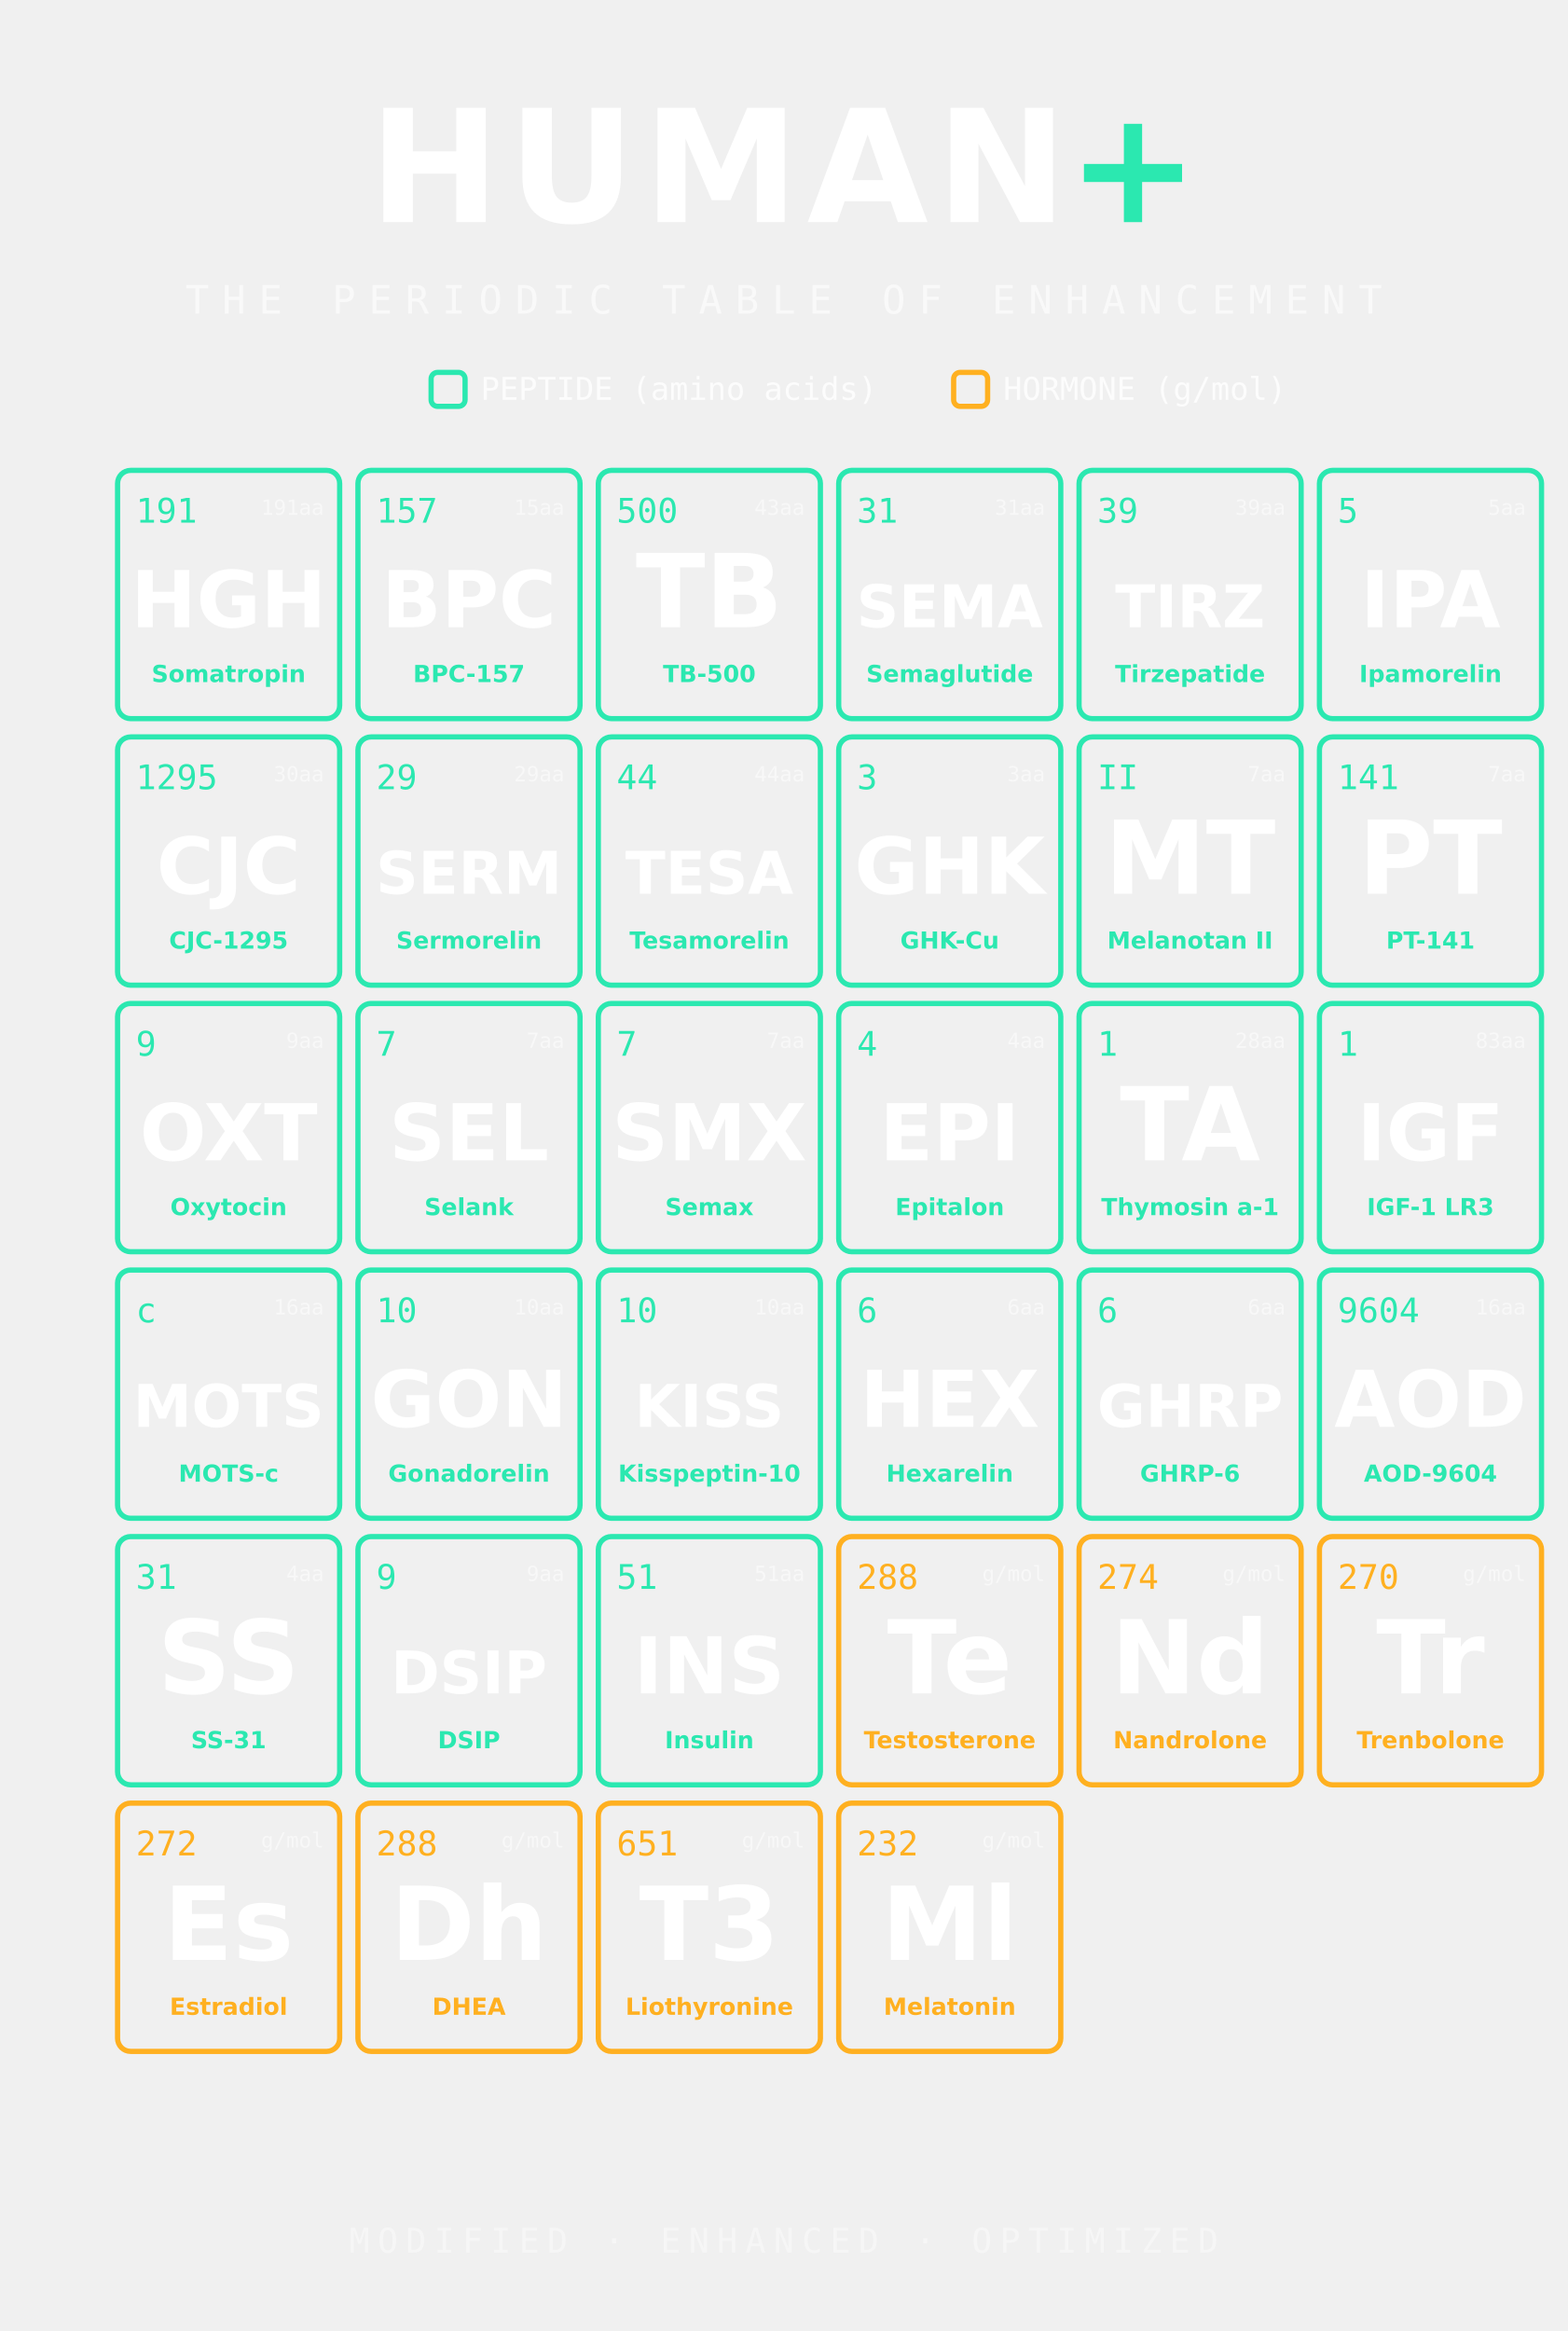
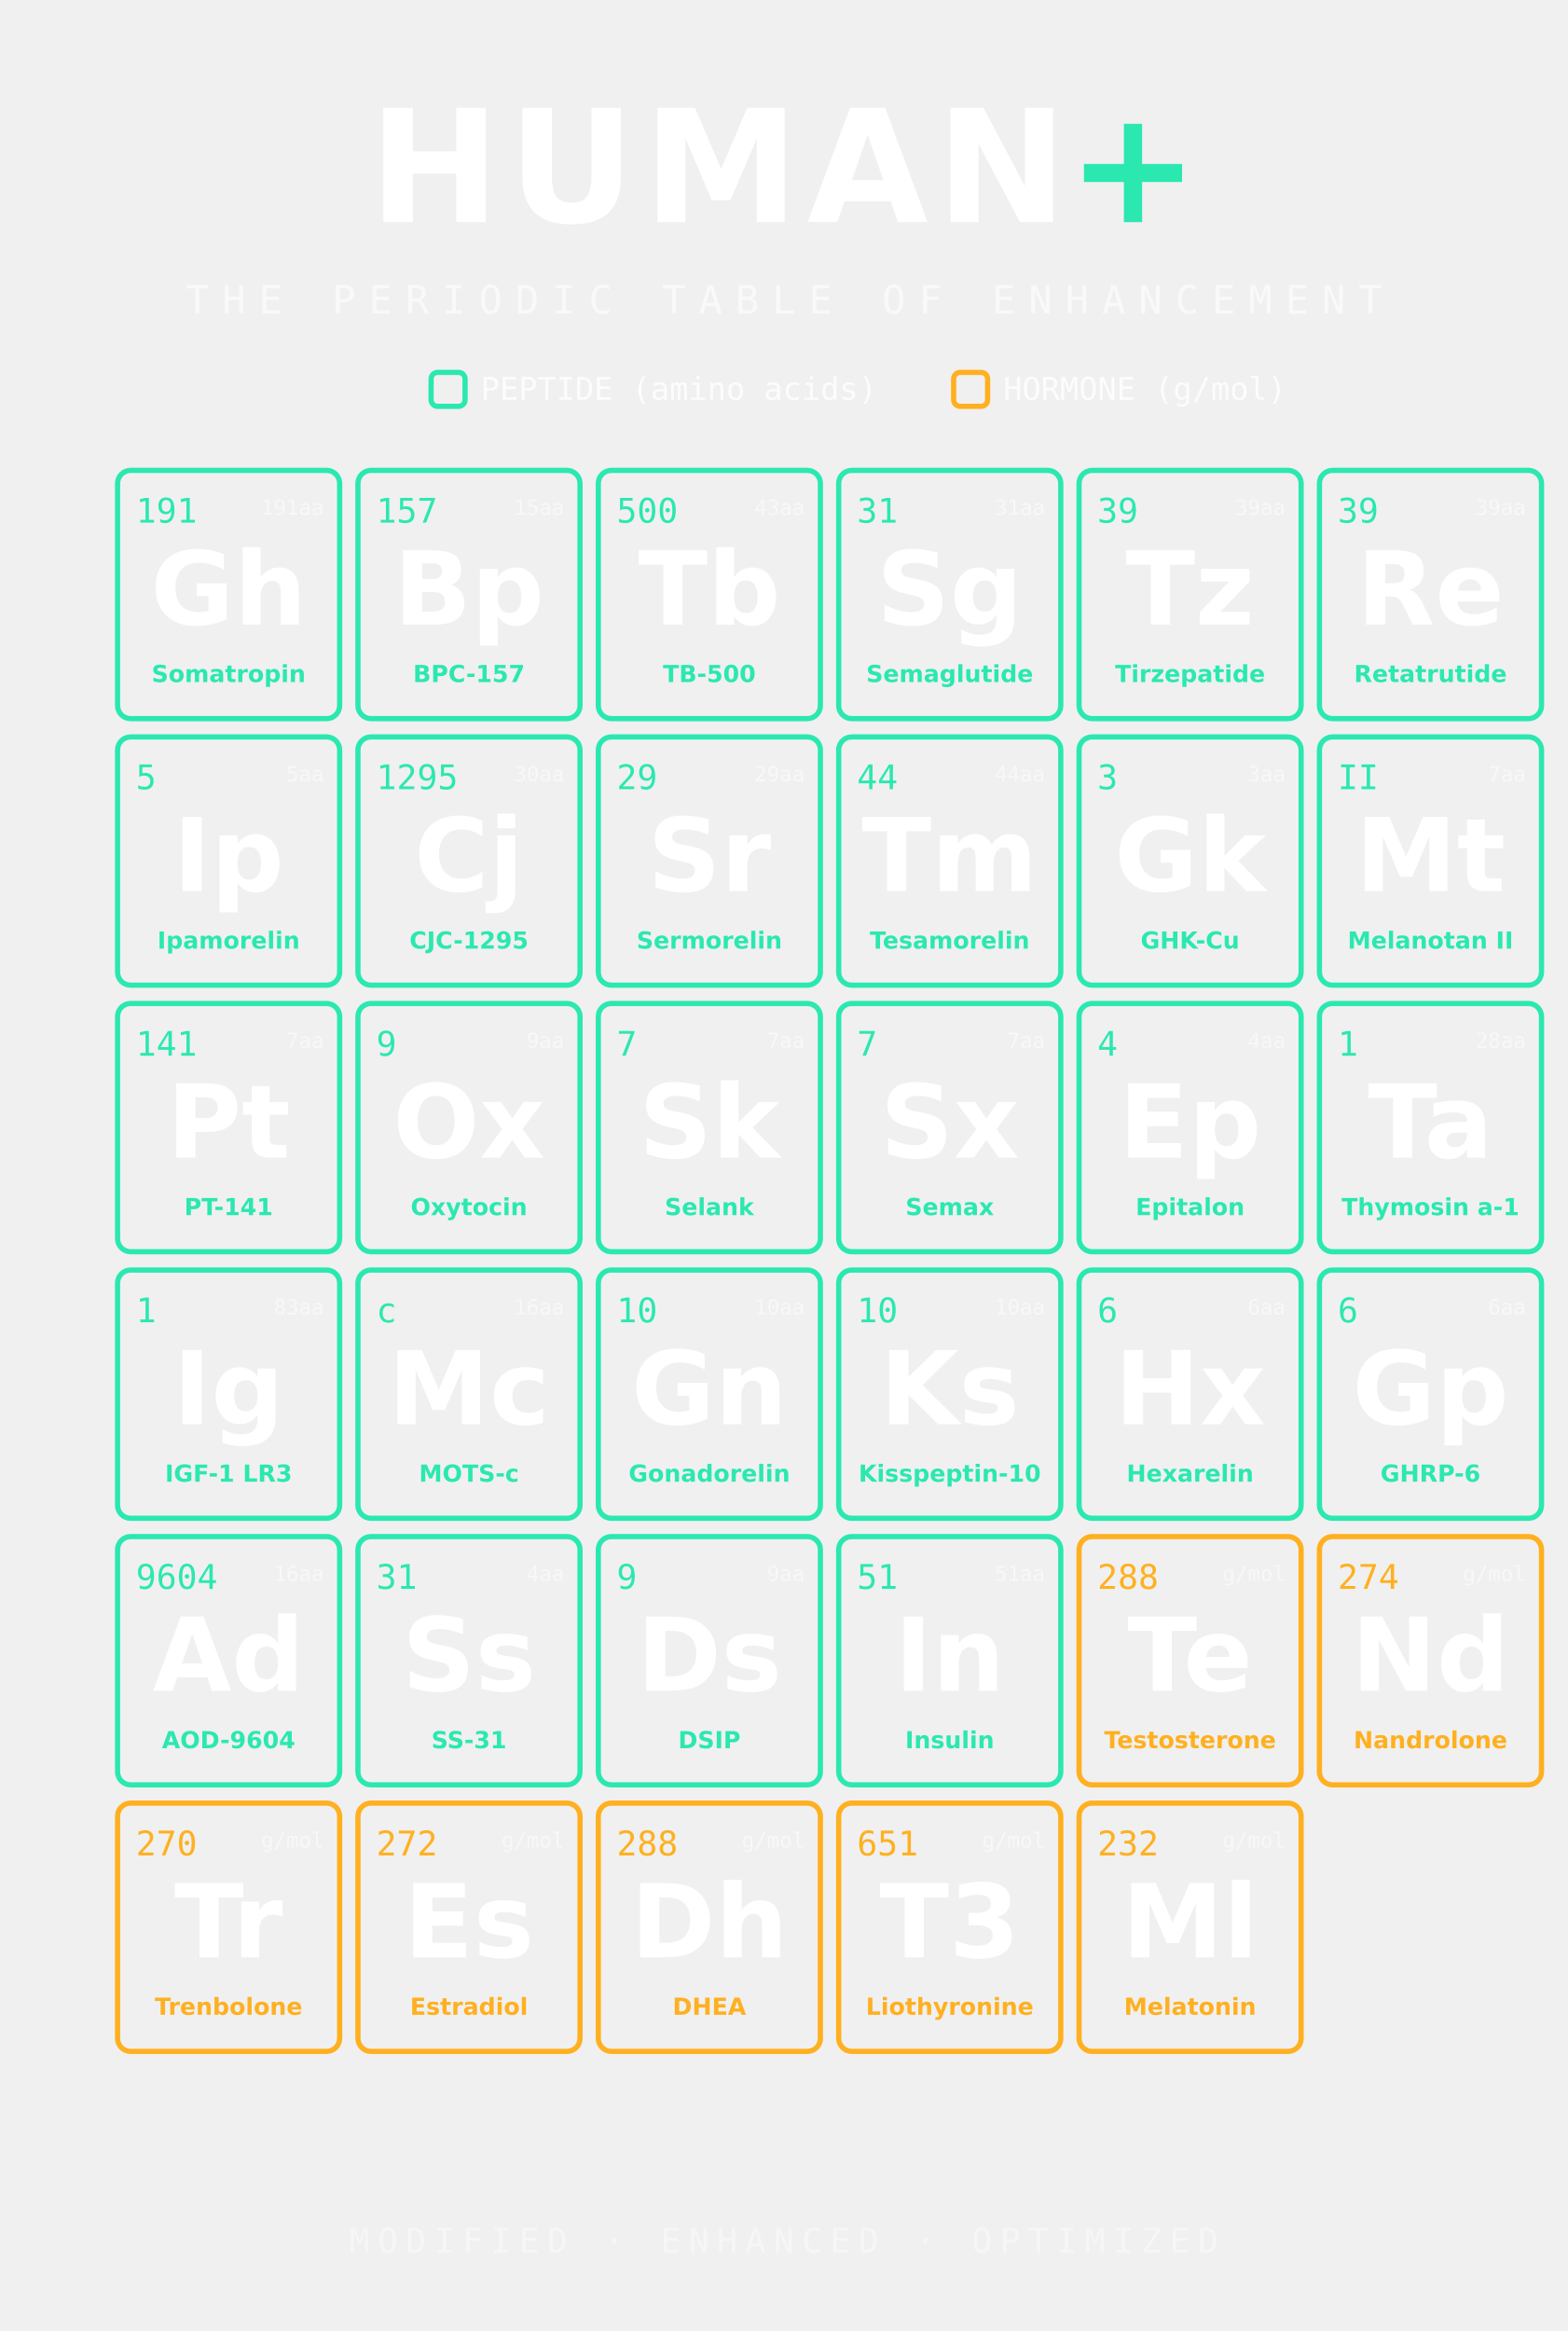
<svg xmlns="http://www.w3.org/2000/svg" viewBox="0 0 1200 1784" width="1200" height="1784">
  <text x="600" y="170" font-family="DejaVu Sans, Liberation Sans, Arial, sans-serif" font-size="120" font-weight="800" text-anchor="middle" letter-spacing="6" fill="#FFFFFF">HUMAN<tspan fill="#2BE8B0">+</tspan>
  </text>
  <text x="600" y="240" font-family="DejaVu Sans Mono, Liberation Mono, monospace" font-size="30" text-anchor="middle" letter-spacing="10" fill="#FFFFFF" fill-opacity="0.6">THE PERIODIC TABLE OF ENHANCEMENT</text>
  <rect x="330" y="285" width="26" height="26" rx="5" fill="none" stroke="#2BE8B0" stroke-width="4" />
  <text x="368" y="306" font-family="DejaVu Sans Mono, Liberation Mono, monospace" font-size="24" fill="#FFFFFF" fill-opacity="0.8">PEPTIDE (amino acids)</text>
  <rect x="730" y="285" width="26" height="26" rx="5" fill="none" stroke="#FFB020" stroke-width="4" />
  <text x="768" y="306" font-family="DejaVu Sans Mono, Liberation Mono, monospace" font-size="24" fill="#FFFFFF" fill-opacity="0.8">HORMONE (g/mol)</text>
  <g>
    <rect x="90" y="360" width="170" height="190" rx="10" fill="none" stroke="#2BE8B0" stroke-width="4" />
    <text x="104" y="400" font-family="DejaVu Sans Mono, Liberation Mono, monospace" font-size="26" fill="#2BE8B0">191</text>
    <text x="248" y="394" font-family="DejaVu Sans Mono, Liberation Mono, monospace" font-size="16" text-anchor="end" fill="#FFFFFF" fill-opacity="0.5">191aa</text>
-     <text x="175.0" y="480" font-family="DejaVu Sans, Liberation Sans, Arial, sans-serif" font-size="60" font-weight="800" text-anchor="middle" fill="#FFFFFF">HGH</text>
+     <text x="175.0" y="478" font-family="DejaVu Sans, Liberation Sans, Arial, sans-serif" font-size="78" font-weight="800" text-anchor="middle" fill="#FFFFFF">Gh</text>
    <text x="175.0" y="522" font-family="DejaVu Sans, Liberation Sans, Arial, sans-serif" font-size="18" font-weight="700" text-anchor="middle" fill="#2BE8B0">Somatropin</text>
  </g>
  <g>
    <rect x="274" y="360" width="170" height="190" rx="10" fill="none" stroke="#2BE8B0" stroke-width="4" />
    <text x="288" y="400" font-family="DejaVu Sans Mono, Liberation Mono, monospace" font-size="26" fill="#2BE8B0">157</text>
    <text x="432" y="394" font-family="DejaVu Sans Mono, Liberation Mono, monospace" font-size="16" text-anchor="end" fill="#FFFFFF" fill-opacity="0.5">15aa</text>
-     <text x="359.0" y="480" font-family="DejaVu Sans, Liberation Sans, Arial, sans-serif" font-size="60" font-weight="800" text-anchor="middle" fill="#FFFFFF">BPC</text>
+     <text x="359.0" y="478" font-family="DejaVu Sans, Liberation Sans, Arial, sans-serif" font-size="78" font-weight="800" text-anchor="middle" fill="#FFFFFF">Bp</text>
    <text x="359.0" y="522" font-family="DejaVu Sans, Liberation Sans, Arial, sans-serif" font-size="18" font-weight="700" text-anchor="middle" fill="#2BE8B0">BPC-157</text>
  </g>
  <g>
    <rect x="458" y="360" width="170" height="190" rx="10" fill="none" stroke="#2BE8B0" stroke-width="4" />
    <text x="472" y="400" font-family="DejaVu Sans Mono, Liberation Mono, monospace" font-size="26" fill="#2BE8B0">500</text>
    <text x="616" y="394" font-family="DejaVu Sans Mono, Liberation Mono, monospace" font-size="16" text-anchor="end" fill="#FFFFFF" fill-opacity="0.5">43aa</text>
-     <text x="543.0" y="480" font-family="DejaVu Sans, Liberation Sans, Arial, sans-serif" font-size="78" font-weight="800" text-anchor="middle" fill="#FFFFFF">TB</text>
+     <text x="543.0" y="478" font-family="DejaVu Sans, Liberation Sans, Arial, sans-serif" font-size="78" font-weight="800" text-anchor="middle" fill="#FFFFFF">Tb</text>
    <text x="543.0" y="522" font-family="DejaVu Sans, Liberation Sans, Arial, sans-serif" font-size="18" font-weight="700" text-anchor="middle" fill="#2BE8B0">TB-500</text>
  </g>
  <g>
    <rect x="642" y="360" width="170" height="190" rx="10" fill="none" stroke="#2BE8B0" stroke-width="4" />
    <text x="656" y="400" font-family="DejaVu Sans Mono, Liberation Mono, monospace" font-size="26" fill="#2BE8B0">31</text>
    <text x="800" y="394" font-family="DejaVu Sans Mono, Liberation Mono, monospace" font-size="16" text-anchor="end" fill="#FFFFFF" fill-opacity="0.5">31aa</text>
-     <text x="727.0" y="480" font-family="DejaVu Sans, Liberation Sans, Arial, sans-serif" font-size="45" font-weight="800" text-anchor="middle" fill="#FFFFFF">SEMA</text>
+     <text x="727.0" y="478" font-family="DejaVu Sans, Liberation Sans, Arial, sans-serif" font-size="78" font-weight="800" text-anchor="middle" fill="#FFFFFF">Sg</text>
    <text x="727.0" y="522" font-family="DejaVu Sans, Liberation Sans, Arial, sans-serif" font-size="18" font-weight="700" text-anchor="middle" fill="#2BE8B0">Semaglutide</text>
  </g>
  <g>
    <rect x="826" y="360" width="170" height="190" rx="10" fill="none" stroke="#2BE8B0" stroke-width="4" />
    <text x="840" y="400" font-family="DejaVu Sans Mono, Liberation Mono, monospace" font-size="26" fill="#2BE8B0">39</text>
    <text x="984" y="394" font-family="DejaVu Sans Mono, Liberation Mono, monospace" font-size="16" text-anchor="end" fill="#FFFFFF" fill-opacity="0.5">39aa</text>
-     <text x="911.0" y="480" font-family="DejaVu Sans, Liberation Sans, Arial, sans-serif" font-size="45" font-weight="800" text-anchor="middle" fill="#FFFFFF">TIRZ</text>
+     <text x="911.0" y="478" font-family="DejaVu Sans, Liberation Sans, Arial, sans-serif" font-size="78" font-weight="800" text-anchor="middle" fill="#FFFFFF">Tz</text>
    <text x="911.0" y="522" font-family="DejaVu Sans, Liberation Sans, Arial, sans-serif" font-size="18" font-weight="700" text-anchor="middle" fill="#2BE8B0">Tirzepatide</text>
  </g>
  <g>
    <rect x="1010" y="360" width="170" height="190" rx="10" fill="none" stroke="#2BE8B0" stroke-width="4" />
-     <text x="1024" y="400" font-family="DejaVu Sans Mono, Liberation Mono, monospace" font-size="26" fill="#2BE8B0">5</text>
-     <text x="1168" y="394" font-family="DejaVu Sans Mono, Liberation Mono, monospace" font-size="16" text-anchor="end" fill="#FFFFFF" fill-opacity="0.5">5aa</text>
-     <text x="1095.0" y="480" font-family="DejaVu Sans, Liberation Sans, Arial, sans-serif" font-size="60" font-weight="800" text-anchor="middle" fill="#FFFFFF">IPA</text>
-     <text x="1095.0" y="522" font-family="DejaVu Sans, Liberation Sans, Arial, sans-serif" font-size="18" font-weight="700" text-anchor="middle" fill="#2BE8B0">Ipamorelin</text>
+     <text x="1024" y="400" font-family="DejaVu Sans Mono, Liberation Mono, monospace" font-size="26" fill="#2BE8B0">39</text>
+     <text x="1168" y="394" font-family="DejaVu Sans Mono, Liberation Mono, monospace" font-size="16" text-anchor="end" fill="#FFFFFF" fill-opacity="0.5">39aa</text>
+     <text x="1095.0" y="478" font-family="DejaVu Sans, Liberation Sans, Arial, sans-serif" font-size="78" font-weight="800" text-anchor="middle" fill="#FFFFFF">Re</text>
+     <text x="1095.0" y="522" font-family="DejaVu Sans, Liberation Sans, Arial, sans-serif" font-size="18" font-weight="700" text-anchor="middle" fill="#2BE8B0">Retatrutide</text>
  </g>
  <g>
    <rect x="90" y="564" width="170" height="190" rx="10" fill="none" stroke="#2BE8B0" stroke-width="4" />
-     <text x="104" y="604" font-family="DejaVu Sans Mono, Liberation Mono, monospace" font-size="26" fill="#2BE8B0">1295</text>
-     <text x="248" y="598" font-family="DejaVu Sans Mono, Liberation Mono, monospace" font-size="16" text-anchor="end" fill="#FFFFFF" fill-opacity="0.5">30aa</text>
-     <text x="175.0" y="684" font-family="DejaVu Sans, Liberation Sans, Arial, sans-serif" font-size="60" font-weight="800" text-anchor="middle" fill="#FFFFFF">CJC</text>
-     <text x="175.0" y="726" font-family="DejaVu Sans, Liberation Sans, Arial, sans-serif" font-size="18" font-weight="700" text-anchor="middle" fill="#2BE8B0">CJC-1295</text>
+     <text x="104" y="604" font-family="DejaVu Sans Mono, Liberation Mono, monospace" font-size="26" fill="#2BE8B0">5</text>
+     <text x="248" y="598" font-family="DejaVu Sans Mono, Liberation Mono, monospace" font-size="16" text-anchor="end" fill="#FFFFFF" fill-opacity="0.5">5aa</text>
+     <text x="175.0" y="682" font-family="DejaVu Sans, Liberation Sans, Arial, sans-serif" font-size="78" font-weight="800" text-anchor="middle" fill="#FFFFFF">Ip</text>
+     <text x="175.0" y="726" font-family="DejaVu Sans, Liberation Sans, Arial, sans-serif" font-size="18" font-weight="700" text-anchor="middle" fill="#2BE8B0">Ipamorelin</text>
  </g>
  <g>
    <rect x="274" y="564" width="170" height="190" rx="10" fill="none" stroke="#2BE8B0" stroke-width="4" />
-     <text x="288" y="604" font-family="DejaVu Sans Mono, Liberation Mono, monospace" font-size="26" fill="#2BE8B0">29</text>
-     <text x="432" y="598" font-family="DejaVu Sans Mono, Liberation Mono, monospace" font-size="16" text-anchor="end" fill="#FFFFFF" fill-opacity="0.5">29aa</text>
-     <text x="359.0" y="684" font-family="DejaVu Sans, Liberation Sans, Arial, sans-serif" font-size="45" font-weight="800" text-anchor="middle" fill="#FFFFFF">SERM</text>
-     <text x="359.0" y="726" font-family="DejaVu Sans, Liberation Sans, Arial, sans-serif" font-size="18" font-weight="700" text-anchor="middle" fill="#2BE8B0">Sermorelin</text>
+     <text x="288" y="604" font-family="DejaVu Sans Mono, Liberation Mono, monospace" font-size="26" fill="#2BE8B0">1295</text>
+     <text x="432" y="598" font-family="DejaVu Sans Mono, Liberation Mono, monospace" font-size="16" text-anchor="end" fill="#FFFFFF" fill-opacity="0.5">30aa</text>
+     <text x="359.0" y="682" font-family="DejaVu Sans, Liberation Sans, Arial, sans-serif" font-size="78" font-weight="800" text-anchor="middle" fill="#FFFFFF">Cj</text>
+     <text x="359.0" y="726" font-family="DejaVu Sans, Liberation Sans, Arial, sans-serif" font-size="18" font-weight="700" text-anchor="middle" fill="#2BE8B0">CJC-1295</text>
  </g>
  <g>
    <rect x="458" y="564" width="170" height="190" rx="10" fill="none" stroke="#2BE8B0" stroke-width="4" />
-     <text x="472" y="604" font-family="DejaVu Sans Mono, Liberation Mono, monospace" font-size="26" fill="#2BE8B0">44</text>
-     <text x="616" y="598" font-family="DejaVu Sans Mono, Liberation Mono, monospace" font-size="16" text-anchor="end" fill="#FFFFFF" fill-opacity="0.5">44aa</text>
-     <text x="543.0" y="684" font-family="DejaVu Sans, Liberation Sans, Arial, sans-serif" font-size="45" font-weight="800" text-anchor="middle" fill="#FFFFFF">TESA</text>
-     <text x="543.0" y="726" font-family="DejaVu Sans, Liberation Sans, Arial, sans-serif" font-size="18" font-weight="700" text-anchor="middle" fill="#2BE8B0">Tesamorelin</text>
+     <text x="472" y="604" font-family="DejaVu Sans Mono, Liberation Mono, monospace" font-size="26" fill="#2BE8B0">29</text>
+     <text x="616" y="598" font-family="DejaVu Sans Mono, Liberation Mono, monospace" font-size="16" text-anchor="end" fill="#FFFFFF" fill-opacity="0.5">29aa</text>
+     <text x="543.0" y="682" font-family="DejaVu Sans, Liberation Sans, Arial, sans-serif" font-size="78" font-weight="800" text-anchor="middle" fill="#FFFFFF">Sr</text>
+     <text x="543.0" y="726" font-family="DejaVu Sans, Liberation Sans, Arial, sans-serif" font-size="18" font-weight="700" text-anchor="middle" fill="#2BE8B0">Sermorelin</text>
  </g>
  <g>
    <rect x="642" y="564" width="170" height="190" rx="10" fill="none" stroke="#2BE8B0" stroke-width="4" />
-     <text x="656" y="604" font-family="DejaVu Sans Mono, Liberation Mono, monospace" font-size="26" fill="#2BE8B0">3</text>
-     <text x="800" y="598" font-family="DejaVu Sans Mono, Liberation Mono, monospace" font-size="16" text-anchor="end" fill="#FFFFFF" fill-opacity="0.5">3aa</text>
-     <text x="727.0" y="684" font-family="DejaVu Sans, Liberation Sans, Arial, sans-serif" font-size="60" font-weight="800" text-anchor="middle" fill="#FFFFFF">GHK</text>
-     <text x="727.0" y="726" font-family="DejaVu Sans, Liberation Sans, Arial, sans-serif" font-size="18" font-weight="700" text-anchor="middle" fill="#2BE8B0">GHK-Cu</text>
+     <text x="656" y="604" font-family="DejaVu Sans Mono, Liberation Mono, monospace" font-size="26" fill="#2BE8B0">44</text>
+     <text x="800" y="598" font-family="DejaVu Sans Mono, Liberation Mono, monospace" font-size="16" text-anchor="end" fill="#FFFFFF" fill-opacity="0.5">44aa</text>
+     <text x="727.0" y="682" font-family="DejaVu Sans, Liberation Sans, Arial, sans-serif" font-size="78" font-weight="800" text-anchor="middle" fill="#FFFFFF">Tm</text>
+     <text x="727.0" y="726" font-family="DejaVu Sans, Liberation Sans, Arial, sans-serif" font-size="18" font-weight="700" text-anchor="middle" fill="#2BE8B0">Tesamorelin</text>
  </g>
  <g>
    <rect x="826" y="564" width="170" height="190" rx="10" fill="none" stroke="#2BE8B0" stroke-width="4" />
-     <text x="840" y="604" font-family="DejaVu Sans Mono, Liberation Mono, monospace" font-size="26" fill="#2BE8B0">II</text>
-     <text x="984" y="598" font-family="DejaVu Sans Mono, Liberation Mono, monospace" font-size="16" text-anchor="end" fill="#FFFFFF" fill-opacity="0.5">7aa</text>
-     <text x="911.0" y="684" font-family="DejaVu Sans, Liberation Sans, Arial, sans-serif" font-size="78" font-weight="800" text-anchor="middle" fill="#FFFFFF">MT</text>
-     <text x="911.0" y="726" font-family="DejaVu Sans, Liberation Sans, Arial, sans-serif" font-size="18" font-weight="700" text-anchor="middle" fill="#2BE8B0">Melanotan II</text>
+     <text x="840" y="604" font-family="DejaVu Sans Mono, Liberation Mono, monospace" font-size="26" fill="#2BE8B0">3</text>
+     <text x="984" y="598" font-family="DejaVu Sans Mono, Liberation Mono, monospace" font-size="16" text-anchor="end" fill="#FFFFFF" fill-opacity="0.5">3aa</text>
+     <text x="911.0" y="682" font-family="DejaVu Sans, Liberation Sans, Arial, sans-serif" font-size="78" font-weight="800" text-anchor="middle" fill="#FFFFFF">Gk</text>
+     <text x="911.0" y="726" font-family="DejaVu Sans, Liberation Sans, Arial, sans-serif" font-size="18" font-weight="700" text-anchor="middle" fill="#2BE8B0">GHK-Cu</text>
  </g>
  <g>
    <rect x="1010" y="564" width="170" height="190" rx="10" fill="none" stroke="#2BE8B0" stroke-width="4" />
-     <text x="1024" y="604" font-family="DejaVu Sans Mono, Liberation Mono, monospace" font-size="26" fill="#2BE8B0">141</text>
+     <text x="1024" y="604" font-family="DejaVu Sans Mono, Liberation Mono, monospace" font-size="26" fill="#2BE8B0">II</text>
    <text x="1168" y="598" font-family="DejaVu Sans Mono, Liberation Mono, monospace" font-size="16" text-anchor="end" fill="#FFFFFF" fill-opacity="0.5">7aa</text>
-     <text x="1095.0" y="684" font-family="DejaVu Sans, Liberation Sans, Arial, sans-serif" font-size="78" font-weight="800" text-anchor="middle" fill="#FFFFFF">PT</text>
-     <text x="1095.0" y="726" font-family="DejaVu Sans, Liberation Sans, Arial, sans-serif" font-size="18" font-weight="700" text-anchor="middle" fill="#2BE8B0">PT-141</text>
+     <text x="1095.0" y="682" font-family="DejaVu Sans, Liberation Sans, Arial, sans-serif" font-size="78" font-weight="800" text-anchor="middle" fill="#FFFFFF">Mt</text>
+     <text x="1095.0" y="726" font-family="DejaVu Sans, Liberation Sans, Arial, sans-serif" font-size="18" font-weight="700" text-anchor="middle" fill="#2BE8B0">Melanotan II</text>
  </g>
  <g>
    <rect x="90" y="768" width="170" height="190" rx="10" fill="none" stroke="#2BE8B0" stroke-width="4" />
-     <text x="104" y="808" font-family="DejaVu Sans Mono, Liberation Mono, monospace" font-size="26" fill="#2BE8B0">9</text>
-     <text x="248" y="802" font-family="DejaVu Sans Mono, Liberation Mono, monospace" font-size="16" text-anchor="end" fill="#FFFFFF" fill-opacity="0.5">9aa</text>
-     <text x="175.0" y="888" font-family="DejaVu Sans, Liberation Sans, Arial, sans-serif" font-size="60" font-weight="800" text-anchor="middle" fill="#FFFFFF">OXT</text>
-     <text x="175.0" y="930" font-family="DejaVu Sans, Liberation Sans, Arial, sans-serif" font-size="18" font-weight="700" text-anchor="middle" fill="#2BE8B0">Oxytocin</text>
+     <text x="104" y="808" font-family="DejaVu Sans Mono, Liberation Mono, monospace" font-size="26" fill="#2BE8B0">141</text>
+     <text x="248" y="802" font-family="DejaVu Sans Mono, Liberation Mono, monospace" font-size="16" text-anchor="end" fill="#FFFFFF" fill-opacity="0.5">7aa</text>
+     <text x="175.0" y="886" font-family="DejaVu Sans, Liberation Sans, Arial, sans-serif" font-size="78" font-weight="800" text-anchor="middle" fill="#FFFFFF">Pt</text>
+     <text x="175.0" y="930" font-family="DejaVu Sans, Liberation Sans, Arial, sans-serif" font-size="18" font-weight="700" text-anchor="middle" fill="#2BE8B0">PT-141</text>
  </g>
  <g>
    <rect x="274" y="768" width="170" height="190" rx="10" fill="none" stroke="#2BE8B0" stroke-width="4" />
-     <text x="288" y="808" font-family="DejaVu Sans Mono, Liberation Mono, monospace" font-size="26" fill="#2BE8B0">7</text>
-     <text x="432" y="802" font-family="DejaVu Sans Mono, Liberation Mono, monospace" font-size="16" text-anchor="end" fill="#FFFFFF" fill-opacity="0.5">7aa</text>
-     <text x="359.0" y="888" font-family="DejaVu Sans, Liberation Sans, Arial, sans-serif" font-size="60" font-weight="800" text-anchor="middle" fill="#FFFFFF">SEL</text>
-     <text x="359.0" y="930" font-family="DejaVu Sans, Liberation Sans, Arial, sans-serif" font-size="18" font-weight="700" text-anchor="middle" fill="#2BE8B0">Selank</text>
+     <text x="288" y="808" font-family="DejaVu Sans Mono, Liberation Mono, monospace" font-size="26" fill="#2BE8B0">9</text>
+     <text x="432" y="802" font-family="DejaVu Sans Mono, Liberation Mono, monospace" font-size="16" text-anchor="end" fill="#FFFFFF" fill-opacity="0.5">9aa</text>
+     <text x="359.0" y="886" font-family="DejaVu Sans, Liberation Sans, Arial, sans-serif" font-size="78" font-weight="800" text-anchor="middle" fill="#FFFFFF">Ox</text>
+     <text x="359.0" y="930" font-family="DejaVu Sans, Liberation Sans, Arial, sans-serif" font-size="18" font-weight="700" text-anchor="middle" fill="#2BE8B0">Oxytocin</text>
  </g>
  <g>
    <rect x="458" y="768" width="170" height="190" rx="10" fill="none" stroke="#2BE8B0" stroke-width="4" />
    <text x="472" y="808" font-family="DejaVu Sans Mono, Liberation Mono, monospace" font-size="26" fill="#2BE8B0">7</text>
    <text x="616" y="802" font-family="DejaVu Sans Mono, Liberation Mono, monospace" font-size="16" text-anchor="end" fill="#FFFFFF" fill-opacity="0.5">7aa</text>
-     <text x="543.0" y="888" font-family="DejaVu Sans, Liberation Sans, Arial, sans-serif" font-size="60" font-weight="800" text-anchor="middle" fill="#FFFFFF">SMX</text>
-     <text x="543.0" y="930" font-family="DejaVu Sans, Liberation Sans, Arial, sans-serif" font-size="18" font-weight="700" text-anchor="middle" fill="#2BE8B0">Semax</text>
+     <text x="543.0" y="886" font-family="DejaVu Sans, Liberation Sans, Arial, sans-serif" font-size="78" font-weight="800" text-anchor="middle" fill="#FFFFFF">Sk</text>
+     <text x="543.0" y="930" font-family="DejaVu Sans, Liberation Sans, Arial, sans-serif" font-size="18" font-weight="700" text-anchor="middle" fill="#2BE8B0">Selank</text>
  </g>
  <g>
    <rect x="642" y="768" width="170" height="190" rx="10" fill="none" stroke="#2BE8B0" stroke-width="4" />
-     <text x="656" y="808" font-family="DejaVu Sans Mono, Liberation Mono, monospace" font-size="26" fill="#2BE8B0">4</text>
-     <text x="800" y="802" font-family="DejaVu Sans Mono, Liberation Mono, monospace" font-size="16" text-anchor="end" fill="#FFFFFF" fill-opacity="0.5">4aa</text>
-     <text x="727.0" y="888" font-family="DejaVu Sans, Liberation Sans, Arial, sans-serif" font-size="60" font-weight="800" text-anchor="middle" fill="#FFFFFF">EPI</text>
-     <text x="727.0" y="930" font-family="DejaVu Sans, Liberation Sans, Arial, sans-serif" font-size="18" font-weight="700" text-anchor="middle" fill="#2BE8B0">Epitalon</text>
+     <text x="656" y="808" font-family="DejaVu Sans Mono, Liberation Mono, monospace" font-size="26" fill="#2BE8B0">7</text>
+     <text x="800" y="802" font-family="DejaVu Sans Mono, Liberation Mono, monospace" font-size="16" text-anchor="end" fill="#FFFFFF" fill-opacity="0.5">7aa</text>
+     <text x="727.0" y="886" font-family="DejaVu Sans, Liberation Sans, Arial, sans-serif" font-size="78" font-weight="800" text-anchor="middle" fill="#FFFFFF">Sx</text>
+     <text x="727.0" y="930" font-family="DejaVu Sans, Liberation Sans, Arial, sans-serif" font-size="18" font-weight="700" text-anchor="middle" fill="#2BE8B0">Semax</text>
  </g>
  <g>
    <rect x="826" y="768" width="170" height="190" rx="10" fill="none" stroke="#2BE8B0" stroke-width="4" />
-     <text x="840" y="808" font-family="DejaVu Sans Mono, Liberation Mono, monospace" font-size="26" fill="#2BE8B0">1</text>
-     <text x="984" y="802" font-family="DejaVu Sans Mono, Liberation Mono, monospace" font-size="16" text-anchor="end" fill="#FFFFFF" fill-opacity="0.5">28aa</text>
-     <text x="911.0" y="888" font-family="DejaVu Sans, Liberation Sans, Arial, sans-serif" font-size="78" font-weight="800" text-anchor="middle" fill="#FFFFFF">TA</text>
-     <text x="911.0" y="930" font-family="DejaVu Sans, Liberation Sans, Arial, sans-serif" font-size="18" font-weight="700" text-anchor="middle" fill="#2BE8B0">Thymosin a-1</text>
+     <text x="840" y="808" font-family="DejaVu Sans Mono, Liberation Mono, monospace" font-size="26" fill="#2BE8B0">4</text>
+     <text x="984" y="802" font-family="DejaVu Sans Mono, Liberation Mono, monospace" font-size="16" text-anchor="end" fill="#FFFFFF" fill-opacity="0.5">4aa</text>
+     <text x="911.0" y="886" font-family="DejaVu Sans, Liberation Sans, Arial, sans-serif" font-size="78" font-weight="800" text-anchor="middle" fill="#FFFFFF">Ep</text>
+     <text x="911.0" y="930" font-family="DejaVu Sans, Liberation Sans, Arial, sans-serif" font-size="18" font-weight="700" text-anchor="middle" fill="#2BE8B0">Epitalon</text>
  </g>
  <g>
    <rect x="1010" y="768" width="170" height="190" rx="10" fill="none" stroke="#2BE8B0" stroke-width="4" />
    <text x="1024" y="808" font-family="DejaVu Sans Mono, Liberation Mono, monospace" font-size="26" fill="#2BE8B0">1</text>
-     <text x="1168" y="802" font-family="DejaVu Sans Mono, Liberation Mono, monospace" font-size="16" text-anchor="end" fill="#FFFFFF" fill-opacity="0.5">83aa</text>
-     <text x="1095.0" y="888" font-family="DejaVu Sans, Liberation Sans, Arial, sans-serif" font-size="60" font-weight="800" text-anchor="middle" fill="#FFFFFF">IGF</text>
-     <text x="1095.0" y="930" font-family="DejaVu Sans, Liberation Sans, Arial, sans-serif" font-size="18" font-weight="700" text-anchor="middle" fill="#2BE8B0">IGF-1 LR3</text>
+     <text x="1168" y="802" font-family="DejaVu Sans Mono, Liberation Mono, monospace" font-size="16" text-anchor="end" fill="#FFFFFF" fill-opacity="0.5">28aa</text>
+     <text x="1095.0" y="886" font-family="DejaVu Sans, Liberation Sans, Arial, sans-serif" font-size="78" font-weight="800" text-anchor="middle" fill="#FFFFFF">Ta</text>
+     <text x="1095.0" y="930" font-family="DejaVu Sans, Liberation Sans, Arial, sans-serif" font-size="18" font-weight="700" text-anchor="middle" fill="#2BE8B0">Thymosin a-1</text>
  </g>
  <g>
    <rect x="90" y="972" width="170" height="190" rx="10" fill="none" stroke="#2BE8B0" stroke-width="4" />
-     <text x="104" y="1012" font-family="DejaVu Sans Mono, Liberation Mono, monospace" font-size="26" fill="#2BE8B0">c</text>
-     <text x="248" y="1006" font-family="DejaVu Sans Mono, Liberation Mono, monospace" font-size="16" text-anchor="end" fill="#FFFFFF" fill-opacity="0.5">16aa</text>
-     <text x="175.0" y="1092" font-family="DejaVu Sans, Liberation Sans, Arial, sans-serif" font-size="45" font-weight="800" text-anchor="middle" fill="#FFFFFF">MOTS</text>
-     <text x="175.0" y="1134" font-family="DejaVu Sans, Liberation Sans, Arial, sans-serif" font-size="18" font-weight="700" text-anchor="middle" fill="#2BE8B0">MOTS-c</text>
+     <text x="104" y="1012" font-family="DejaVu Sans Mono, Liberation Mono, monospace" font-size="26" fill="#2BE8B0">1</text>
+     <text x="248" y="1006" font-family="DejaVu Sans Mono, Liberation Mono, monospace" font-size="16" text-anchor="end" fill="#FFFFFF" fill-opacity="0.5">83aa</text>
+     <text x="175.0" y="1090" font-family="DejaVu Sans, Liberation Sans, Arial, sans-serif" font-size="78" font-weight="800" text-anchor="middle" fill="#FFFFFF">Ig</text>
+     <text x="175.0" y="1134" font-family="DejaVu Sans, Liberation Sans, Arial, sans-serif" font-size="18" font-weight="700" text-anchor="middle" fill="#2BE8B0">IGF-1 LR3</text>
  </g>
  <g>
    <rect x="274" y="972" width="170" height="190" rx="10" fill="none" stroke="#2BE8B0" stroke-width="4" />
-     <text x="288" y="1012" font-family="DejaVu Sans Mono, Liberation Mono, monospace" font-size="26" fill="#2BE8B0">10</text>
-     <text x="432" y="1006" font-family="DejaVu Sans Mono, Liberation Mono, monospace" font-size="16" text-anchor="end" fill="#FFFFFF" fill-opacity="0.5">10aa</text>
-     <text x="359.0" y="1092" font-family="DejaVu Sans, Liberation Sans, Arial, sans-serif" font-size="60" font-weight="800" text-anchor="middle" fill="#FFFFFF">GON</text>
-     <text x="359.0" y="1134" font-family="DejaVu Sans, Liberation Sans, Arial, sans-serif" font-size="18" font-weight="700" text-anchor="middle" fill="#2BE8B0">Gonadorelin</text>
+     <text x="288" y="1012" font-family="DejaVu Sans Mono, Liberation Mono, monospace" font-size="26" fill="#2BE8B0">c</text>
+     <text x="432" y="1006" font-family="DejaVu Sans Mono, Liberation Mono, monospace" font-size="16" text-anchor="end" fill="#FFFFFF" fill-opacity="0.5">16aa</text>
+     <text x="359.0" y="1090" font-family="DejaVu Sans, Liberation Sans, Arial, sans-serif" font-size="78" font-weight="800" text-anchor="middle" fill="#FFFFFF">Mc</text>
+     <text x="359.0" y="1134" font-family="DejaVu Sans, Liberation Sans, Arial, sans-serif" font-size="18" font-weight="700" text-anchor="middle" fill="#2BE8B0">MOTS-c</text>
  </g>
  <g>
    <rect x="458" y="972" width="170" height="190" rx="10" fill="none" stroke="#2BE8B0" stroke-width="4" />
    <text x="472" y="1012" font-family="DejaVu Sans Mono, Liberation Mono, monospace" font-size="26" fill="#2BE8B0">10</text>
    <text x="616" y="1006" font-family="DejaVu Sans Mono, Liberation Mono, monospace" font-size="16" text-anchor="end" fill="#FFFFFF" fill-opacity="0.5">10aa</text>
-     <text x="543.0" y="1092" font-family="DejaVu Sans, Liberation Sans, Arial, sans-serif" font-size="45" font-weight="800" text-anchor="middle" fill="#FFFFFF">KISS</text>
-     <text x="543.0" y="1134" font-family="DejaVu Sans, Liberation Sans, Arial, sans-serif" font-size="18" font-weight="700" text-anchor="middle" fill="#2BE8B0">Kisspeptin-10</text>
+     <text x="543.0" y="1090" font-family="DejaVu Sans, Liberation Sans, Arial, sans-serif" font-size="78" font-weight="800" text-anchor="middle" fill="#FFFFFF">Gn</text>
+     <text x="543.0" y="1134" font-family="DejaVu Sans, Liberation Sans, Arial, sans-serif" font-size="18" font-weight="700" text-anchor="middle" fill="#2BE8B0">Gonadorelin</text>
  </g>
  <g>
    <rect x="642" y="972" width="170" height="190" rx="10" fill="none" stroke="#2BE8B0" stroke-width="4" />
-     <text x="656" y="1012" font-family="DejaVu Sans Mono, Liberation Mono, monospace" font-size="26" fill="#2BE8B0">6</text>
-     <text x="800" y="1006" font-family="DejaVu Sans Mono, Liberation Mono, monospace" font-size="16" text-anchor="end" fill="#FFFFFF" fill-opacity="0.5">6aa</text>
-     <text x="727.0" y="1092" font-family="DejaVu Sans, Liberation Sans, Arial, sans-serif" font-size="60" font-weight="800" text-anchor="middle" fill="#FFFFFF">HEX</text>
-     <text x="727.0" y="1134" font-family="DejaVu Sans, Liberation Sans, Arial, sans-serif" font-size="18" font-weight="700" text-anchor="middle" fill="#2BE8B0">Hexarelin</text>
+     <text x="656" y="1012" font-family="DejaVu Sans Mono, Liberation Mono, monospace" font-size="26" fill="#2BE8B0">10</text>
+     <text x="800" y="1006" font-family="DejaVu Sans Mono, Liberation Mono, monospace" font-size="16" text-anchor="end" fill="#FFFFFF" fill-opacity="0.5">10aa</text>
+     <text x="727.0" y="1090" font-family="DejaVu Sans, Liberation Sans, Arial, sans-serif" font-size="78" font-weight="800" text-anchor="middle" fill="#FFFFFF">Ks</text>
+     <text x="727.0" y="1134" font-family="DejaVu Sans, Liberation Sans, Arial, sans-serif" font-size="18" font-weight="700" text-anchor="middle" fill="#2BE8B0">Kisspeptin-10</text>
  </g>
  <g>
    <rect x="826" y="972" width="170" height="190" rx="10" fill="none" stroke="#2BE8B0" stroke-width="4" />
    <text x="840" y="1012" font-family="DejaVu Sans Mono, Liberation Mono, monospace" font-size="26" fill="#2BE8B0">6</text>
    <text x="984" y="1006" font-family="DejaVu Sans Mono, Liberation Mono, monospace" font-size="16" text-anchor="end" fill="#FFFFFF" fill-opacity="0.5">6aa</text>
-     <text x="911.0" y="1092" font-family="DejaVu Sans, Liberation Sans, Arial, sans-serif" font-size="45" font-weight="800" text-anchor="middle" fill="#FFFFFF">GHRP</text>
-     <text x="911.0" y="1134" font-family="DejaVu Sans, Liberation Sans, Arial, sans-serif" font-size="18" font-weight="700" text-anchor="middle" fill="#2BE8B0">GHRP-6</text>
+     <text x="911.0" y="1090" font-family="DejaVu Sans, Liberation Sans, Arial, sans-serif" font-size="78" font-weight="800" text-anchor="middle" fill="#FFFFFF">Hx</text>
+     <text x="911.0" y="1134" font-family="DejaVu Sans, Liberation Sans, Arial, sans-serif" font-size="18" font-weight="700" text-anchor="middle" fill="#2BE8B0">Hexarelin</text>
  </g>
  <g>
    <rect x="1010" y="972" width="170" height="190" rx="10" fill="none" stroke="#2BE8B0" stroke-width="4" />
-     <text x="1024" y="1012" font-family="DejaVu Sans Mono, Liberation Mono, monospace" font-size="26" fill="#2BE8B0">9604</text>
-     <text x="1168" y="1006" font-family="DejaVu Sans Mono, Liberation Mono, monospace" font-size="16" text-anchor="end" fill="#FFFFFF" fill-opacity="0.5">16aa</text>
-     <text x="1095.0" y="1092" font-family="DejaVu Sans, Liberation Sans, Arial, sans-serif" font-size="60" font-weight="800" text-anchor="middle" fill="#FFFFFF">AOD</text>
-     <text x="1095.0" y="1134" font-family="DejaVu Sans, Liberation Sans, Arial, sans-serif" font-size="18" font-weight="700" text-anchor="middle" fill="#2BE8B0">AOD-9604</text>
+     <text x="1024" y="1012" font-family="DejaVu Sans Mono, Liberation Mono, monospace" font-size="26" fill="#2BE8B0">6</text>
+     <text x="1168" y="1006" font-family="DejaVu Sans Mono, Liberation Mono, monospace" font-size="16" text-anchor="end" fill="#FFFFFF" fill-opacity="0.5">6aa</text>
+     <text x="1095.0" y="1090" font-family="DejaVu Sans, Liberation Sans, Arial, sans-serif" font-size="78" font-weight="800" text-anchor="middle" fill="#FFFFFF">Gp</text>
+     <text x="1095.0" y="1134" font-family="DejaVu Sans, Liberation Sans, Arial, sans-serif" font-size="18" font-weight="700" text-anchor="middle" fill="#2BE8B0">GHRP-6</text>
  </g>
  <g>
    <rect x="90" y="1176" width="170" height="190" rx="10" fill="none" stroke="#2BE8B0" stroke-width="4" />
-     <text x="104" y="1216" font-family="DejaVu Sans Mono, Liberation Mono, monospace" font-size="26" fill="#2BE8B0">31</text>
-     <text x="248" y="1210" font-family="DejaVu Sans Mono, Liberation Mono, monospace" font-size="16" text-anchor="end" fill="#FFFFFF" fill-opacity="0.5">4aa</text>
-     <text x="175.0" y="1296" font-family="DejaVu Sans, Liberation Sans, Arial, sans-serif" font-size="78" font-weight="800" text-anchor="middle" fill="#FFFFFF">SS</text>
-     <text x="175.0" y="1338" font-family="DejaVu Sans, Liberation Sans, Arial, sans-serif" font-size="18" font-weight="700" text-anchor="middle" fill="#2BE8B0">SS-31</text>
+     <text x="104" y="1216" font-family="DejaVu Sans Mono, Liberation Mono, monospace" font-size="26" fill="#2BE8B0">9604</text>
+     <text x="248" y="1210" font-family="DejaVu Sans Mono, Liberation Mono, monospace" font-size="16" text-anchor="end" fill="#FFFFFF" fill-opacity="0.5">16aa</text>
+     <text x="175.0" y="1294" font-family="DejaVu Sans, Liberation Sans, Arial, sans-serif" font-size="78" font-weight="800" text-anchor="middle" fill="#FFFFFF">Ad</text>
+     <text x="175.0" y="1338" font-family="DejaVu Sans, Liberation Sans, Arial, sans-serif" font-size="18" font-weight="700" text-anchor="middle" fill="#2BE8B0">AOD-9604</text>
  </g>
  <g>
    <rect x="274" y="1176" width="170" height="190" rx="10" fill="none" stroke="#2BE8B0" stroke-width="4" />
-     <text x="288" y="1216" font-family="DejaVu Sans Mono, Liberation Mono, monospace" font-size="26" fill="#2BE8B0">9</text>
-     <text x="432" y="1210" font-family="DejaVu Sans Mono, Liberation Mono, monospace" font-size="16" text-anchor="end" fill="#FFFFFF" fill-opacity="0.5">9aa</text>
-     <text x="359.0" y="1296" font-family="DejaVu Sans, Liberation Sans, Arial, sans-serif" font-size="45" font-weight="800" text-anchor="middle" fill="#FFFFFF">DSIP</text>
-     <text x="359.0" y="1338" font-family="DejaVu Sans, Liberation Sans, Arial, sans-serif" font-size="18" font-weight="700" text-anchor="middle" fill="#2BE8B0">DSIP</text>
+     <text x="288" y="1216" font-family="DejaVu Sans Mono, Liberation Mono, monospace" font-size="26" fill="#2BE8B0">31</text>
+     <text x="432" y="1210" font-family="DejaVu Sans Mono, Liberation Mono, monospace" font-size="16" text-anchor="end" fill="#FFFFFF" fill-opacity="0.5">4aa</text>
+     <text x="359.0" y="1294" font-family="DejaVu Sans, Liberation Sans, Arial, sans-serif" font-size="78" font-weight="800" text-anchor="middle" fill="#FFFFFF">Ss</text>
+     <text x="359.0" y="1338" font-family="DejaVu Sans, Liberation Sans, Arial, sans-serif" font-size="18" font-weight="700" text-anchor="middle" fill="#2BE8B0">SS-31</text>
  </g>
  <g>
    <rect x="458" y="1176" width="170" height="190" rx="10" fill="none" stroke="#2BE8B0" stroke-width="4" />
-     <text x="472" y="1216" font-family="DejaVu Sans Mono, Liberation Mono, monospace" font-size="26" fill="#2BE8B0">51</text>
-     <text x="616" y="1210" font-family="DejaVu Sans Mono, Liberation Mono, monospace" font-size="16" text-anchor="end" fill="#FFFFFF" fill-opacity="0.5">51aa</text>
-     <text x="543.0" y="1296" font-family="DejaVu Sans, Liberation Sans, Arial, sans-serif" font-size="60" font-weight="800" text-anchor="middle" fill="#FFFFFF">INS</text>
-     <text x="543.0" y="1338" font-family="DejaVu Sans, Liberation Sans, Arial, sans-serif" font-size="18" font-weight="700" text-anchor="middle" fill="#2BE8B0">Insulin</text>
-   </g>
-   <g>
-     <rect x="642" y="1176" width="170" height="190" rx="10" fill="none" stroke="#FFB020" stroke-width="4" />
-     <text x="656" y="1216" font-family="DejaVu Sans Mono, Liberation Mono, monospace" font-size="26" fill="#FFB020">288</text>
-     <text x="800" y="1210" font-family="DejaVu Sans Mono, Liberation Mono, monospace" font-size="16" text-anchor="end" fill="#FFFFFF" fill-opacity="0.5">g/mol</text>
-     <text x="727.0" y="1296" font-family="DejaVu Sans, Liberation Sans, Arial, sans-serif" font-size="78" font-weight="800" text-anchor="middle" fill="#FFFFFF">Te</text>
-     <text x="727.0" y="1338" font-family="DejaVu Sans, Liberation Sans, Arial, sans-serif" font-size="18" font-weight="700" text-anchor="middle" fill="#FFB020">Testosterone</text>
+     <text x="472" y="1216" font-family="DejaVu Sans Mono, Liberation Mono, monospace" font-size="26" fill="#2BE8B0">9</text>
+     <text x="616" y="1210" font-family="DejaVu Sans Mono, Liberation Mono, monospace" font-size="16" text-anchor="end" fill="#FFFFFF" fill-opacity="0.5">9aa</text>
+     <text x="543.0" y="1294" font-family="DejaVu Sans, Liberation Sans, Arial, sans-serif" font-size="78" font-weight="800" text-anchor="middle" fill="#FFFFFF">Ds</text>
+     <text x="543.0" y="1338" font-family="DejaVu Sans, Liberation Sans, Arial, sans-serif" font-size="18" font-weight="700" text-anchor="middle" fill="#2BE8B0">DSIP</text>
+   </g>
+   <g>
+     <rect x="642" y="1176" width="170" height="190" rx="10" fill="none" stroke="#2BE8B0" stroke-width="4" />
+     <text x="656" y="1216" font-family="DejaVu Sans Mono, Liberation Mono, monospace" font-size="26" fill="#2BE8B0">51</text>
+     <text x="800" y="1210" font-family="DejaVu Sans Mono, Liberation Mono, monospace" font-size="16" text-anchor="end" fill="#FFFFFF" fill-opacity="0.5">51aa</text>
+     <text x="727.0" y="1294" font-family="DejaVu Sans, Liberation Sans, Arial, sans-serif" font-size="78" font-weight="800" text-anchor="middle" fill="#FFFFFF">In</text>
+     <text x="727.0" y="1338" font-family="DejaVu Sans, Liberation Sans, Arial, sans-serif" font-size="18" font-weight="700" text-anchor="middle" fill="#2BE8B0">Insulin</text>
  </g>
  <g>
    <rect x="826" y="1176" width="170" height="190" rx="10" fill="none" stroke="#FFB020" stroke-width="4" />
-     <text x="840" y="1216" font-family="DejaVu Sans Mono, Liberation Mono, monospace" font-size="26" fill="#FFB020">274</text>
+     <text x="840" y="1216" font-family="DejaVu Sans Mono, Liberation Mono, monospace" font-size="26" fill="#FFB020">288</text>
    <text x="984" y="1210" font-family="DejaVu Sans Mono, Liberation Mono, monospace" font-size="16" text-anchor="end" fill="#FFFFFF" fill-opacity="0.5">g/mol</text>
-     <text x="911.0" y="1296" font-family="DejaVu Sans, Liberation Sans, Arial, sans-serif" font-size="78" font-weight="800" text-anchor="middle" fill="#FFFFFF">Nd</text>
-     <text x="911.0" y="1338" font-family="DejaVu Sans, Liberation Sans, Arial, sans-serif" font-size="18" font-weight="700" text-anchor="middle" fill="#FFB020">Nandrolone</text>
+     <text x="911.0" y="1294" font-family="DejaVu Sans, Liberation Sans, Arial, sans-serif" font-size="78" font-weight="800" text-anchor="middle" fill="#FFFFFF">Te</text>
+     <text x="911.0" y="1338" font-family="DejaVu Sans, Liberation Sans, Arial, sans-serif" font-size="18" font-weight="700" text-anchor="middle" fill="#FFB020">Testosterone</text>
  </g>
  <g>
    <rect x="1010" y="1176" width="170" height="190" rx="10" fill="none" stroke="#FFB020" stroke-width="4" />
-     <text x="1024" y="1216" font-family="DejaVu Sans Mono, Liberation Mono, monospace" font-size="26" fill="#FFB020">270</text>
+     <text x="1024" y="1216" font-family="DejaVu Sans Mono, Liberation Mono, monospace" font-size="26" fill="#FFB020">274</text>
    <text x="1168" y="1210" font-family="DejaVu Sans Mono, Liberation Mono, monospace" font-size="16" text-anchor="end" fill="#FFFFFF" fill-opacity="0.5">g/mol</text>
-     <text x="1095.0" y="1296" font-family="DejaVu Sans, Liberation Sans, Arial, sans-serif" font-size="78" font-weight="800" text-anchor="middle" fill="#FFFFFF">Tr</text>
-     <text x="1095.0" y="1338" font-family="DejaVu Sans, Liberation Sans, Arial, sans-serif" font-size="18" font-weight="700" text-anchor="middle" fill="#FFB020">Trenbolone</text>
+     <text x="1095.0" y="1294" font-family="DejaVu Sans, Liberation Sans, Arial, sans-serif" font-size="78" font-weight="800" text-anchor="middle" fill="#FFFFFF">Nd</text>
+     <text x="1095.0" y="1338" font-family="DejaVu Sans, Liberation Sans, Arial, sans-serif" font-size="18" font-weight="700" text-anchor="middle" fill="#FFB020">Nandrolone</text>
  </g>
  <g>
    <rect x="90" y="1380" width="170" height="190" rx="10" fill="none" stroke="#FFB020" stroke-width="4" />
-     <text x="104" y="1420" font-family="DejaVu Sans Mono, Liberation Mono, monospace" font-size="26" fill="#FFB020">272</text>
+     <text x="104" y="1420" font-family="DejaVu Sans Mono, Liberation Mono, monospace" font-size="26" fill="#FFB020">270</text>
    <text x="248" y="1414" font-family="DejaVu Sans Mono, Liberation Mono, monospace" font-size="16" text-anchor="end" fill="#FFFFFF" fill-opacity="0.5">g/mol</text>
-     <text x="175.0" y="1500" font-family="DejaVu Sans, Liberation Sans, Arial, sans-serif" font-size="78" font-weight="800" text-anchor="middle" fill="#FFFFFF">Es</text>
-     <text x="175.0" y="1542" font-family="DejaVu Sans, Liberation Sans, Arial, sans-serif" font-size="18" font-weight="700" text-anchor="middle" fill="#FFB020">Estradiol</text>
+     <text x="175.0" y="1498" font-family="DejaVu Sans, Liberation Sans, Arial, sans-serif" font-size="78" font-weight="800" text-anchor="middle" fill="#FFFFFF">Tr</text>
+     <text x="175.0" y="1542" font-family="DejaVu Sans, Liberation Sans, Arial, sans-serif" font-size="18" font-weight="700" text-anchor="middle" fill="#FFB020">Trenbolone</text>
  </g>
  <g>
    <rect x="274" y="1380" width="170" height="190" rx="10" fill="none" stroke="#FFB020" stroke-width="4" />
-     <text x="288" y="1420" font-family="DejaVu Sans Mono, Liberation Mono, monospace" font-size="26" fill="#FFB020">288</text>
+     <text x="288" y="1420" font-family="DejaVu Sans Mono, Liberation Mono, monospace" font-size="26" fill="#FFB020">272</text>
    <text x="432" y="1414" font-family="DejaVu Sans Mono, Liberation Mono, monospace" font-size="16" text-anchor="end" fill="#FFFFFF" fill-opacity="0.5">g/mol</text>
-     <text x="359.0" y="1500" font-family="DejaVu Sans, Liberation Sans, Arial, sans-serif" font-size="78" font-weight="800" text-anchor="middle" fill="#FFFFFF">Dh</text>
-     <text x="359.0" y="1542" font-family="DejaVu Sans, Liberation Sans, Arial, sans-serif" font-size="18" font-weight="700" text-anchor="middle" fill="#FFB020">DHEA</text>
+     <text x="359.0" y="1498" font-family="DejaVu Sans, Liberation Sans, Arial, sans-serif" font-size="78" font-weight="800" text-anchor="middle" fill="#FFFFFF">Es</text>
+     <text x="359.0" y="1542" font-family="DejaVu Sans, Liberation Sans, Arial, sans-serif" font-size="18" font-weight="700" text-anchor="middle" fill="#FFB020">Estradiol</text>
  </g>
  <g>
    <rect x="458" y="1380" width="170" height="190" rx="10" fill="none" stroke="#FFB020" stroke-width="4" />
-     <text x="472" y="1420" font-family="DejaVu Sans Mono, Liberation Mono, monospace" font-size="26" fill="#FFB020">651</text>
+     <text x="472" y="1420" font-family="DejaVu Sans Mono, Liberation Mono, monospace" font-size="26" fill="#FFB020">288</text>
    <text x="616" y="1414" font-family="DejaVu Sans Mono, Liberation Mono, monospace" font-size="16" text-anchor="end" fill="#FFFFFF" fill-opacity="0.5">g/mol</text>
-     <text x="543.0" y="1500" font-family="DejaVu Sans, Liberation Sans, Arial, sans-serif" font-size="78" font-weight="800" text-anchor="middle" fill="#FFFFFF">T3</text>
-     <text x="543.0" y="1542" font-family="DejaVu Sans, Liberation Sans, Arial, sans-serif" font-size="18" font-weight="700" text-anchor="middle" fill="#FFB020">Liothyronine</text>
+     <text x="543.0" y="1498" font-family="DejaVu Sans, Liberation Sans, Arial, sans-serif" font-size="78" font-weight="800" text-anchor="middle" fill="#FFFFFF">Dh</text>
+     <text x="543.0" y="1542" font-family="DejaVu Sans, Liberation Sans, Arial, sans-serif" font-size="18" font-weight="700" text-anchor="middle" fill="#FFB020">DHEA</text>
  </g>
  <g>
    <rect x="642" y="1380" width="170" height="190" rx="10" fill="none" stroke="#FFB020" stroke-width="4" />
-     <text x="656" y="1420" font-family="DejaVu Sans Mono, Liberation Mono, monospace" font-size="26" fill="#FFB020">232</text>
+     <text x="656" y="1420" font-family="DejaVu Sans Mono, Liberation Mono, monospace" font-size="26" fill="#FFB020">651</text>
    <text x="800" y="1414" font-family="DejaVu Sans Mono, Liberation Mono, monospace" font-size="16" text-anchor="end" fill="#FFFFFF" fill-opacity="0.5">g/mol</text>
-     <text x="727.0" y="1500" font-family="DejaVu Sans, Liberation Sans, Arial, sans-serif" font-size="78" font-weight="800" text-anchor="middle" fill="#FFFFFF">Ml</text>
-     <text x="727.0" y="1542" font-family="DejaVu Sans, Liberation Sans, Arial, sans-serif" font-size="18" font-weight="700" text-anchor="middle" fill="#FFB020">Melatonin</text>
+     <text x="727.0" y="1498" font-family="DejaVu Sans, Liberation Sans, Arial, sans-serif" font-size="78" font-weight="800" text-anchor="middle" fill="#FFFFFF">T3</text>
+     <text x="727.0" y="1542" font-family="DejaVu Sans, Liberation Sans, Arial, sans-serif" font-size="18" font-weight="700" text-anchor="middle" fill="#FFB020">Liothyronine</text>
+   </g>
+   <g>
+     <rect x="826" y="1380" width="170" height="190" rx="10" fill="none" stroke="#FFB020" stroke-width="4" />
+     <text x="840" y="1420" font-family="DejaVu Sans Mono, Liberation Mono, monospace" font-size="26" fill="#FFB020">232</text>
+     <text x="984" y="1414" font-family="DejaVu Sans Mono, Liberation Mono, monospace" font-size="16" text-anchor="end" fill="#FFFFFF" fill-opacity="0.5">g/mol</text>
+     <text x="911.0" y="1498" font-family="DejaVu Sans, Liberation Sans, Arial, sans-serif" font-size="78" font-weight="800" text-anchor="middle" fill="#FFFFFF">Ml</text>
+     <text x="911.0" y="1542" font-family="DejaVu Sans, Liberation Sans, Arial, sans-serif" font-size="18" font-weight="700" text-anchor="middle" fill="#FFB020">Melatonin</text>
  </g>
  <text x="600" y="1724" font-family="DejaVu Sans Mono, Liberation Mono, monospace" font-size="26" letter-spacing="6" text-anchor="middle" fill="#FFFFFF" fill-opacity="0.4">MODIFIED · ENHANCED · OPTIMIZED</text>
</svg>
